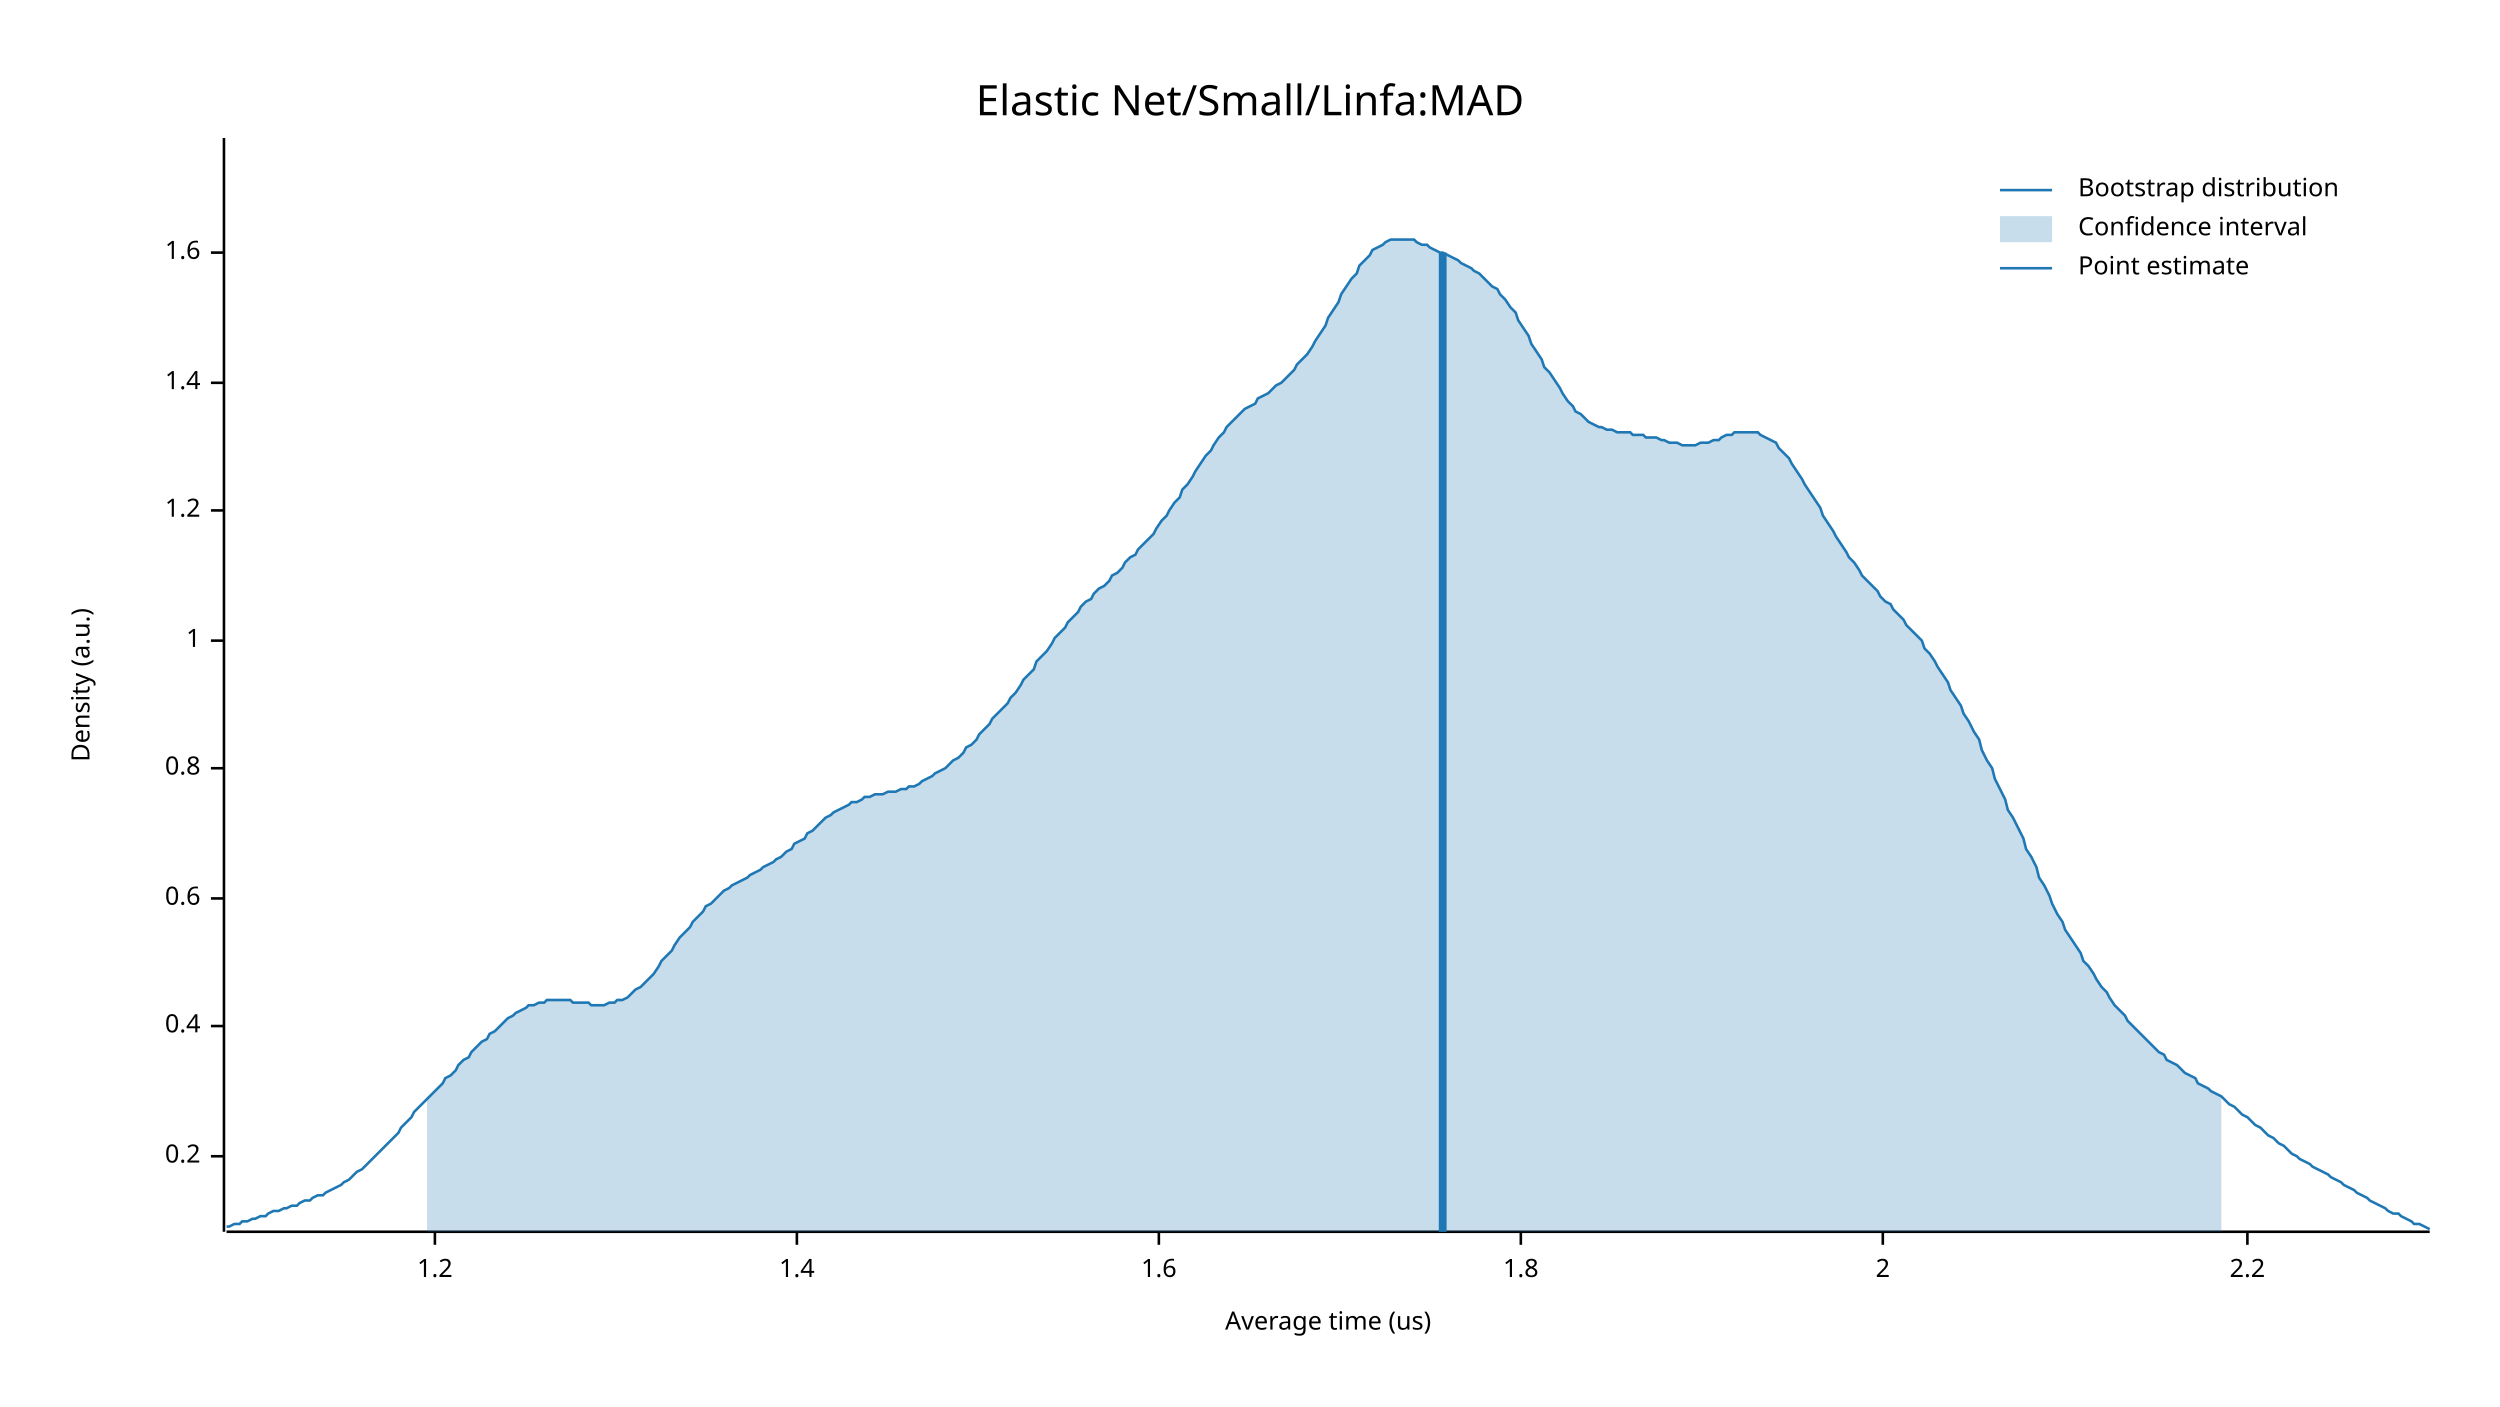
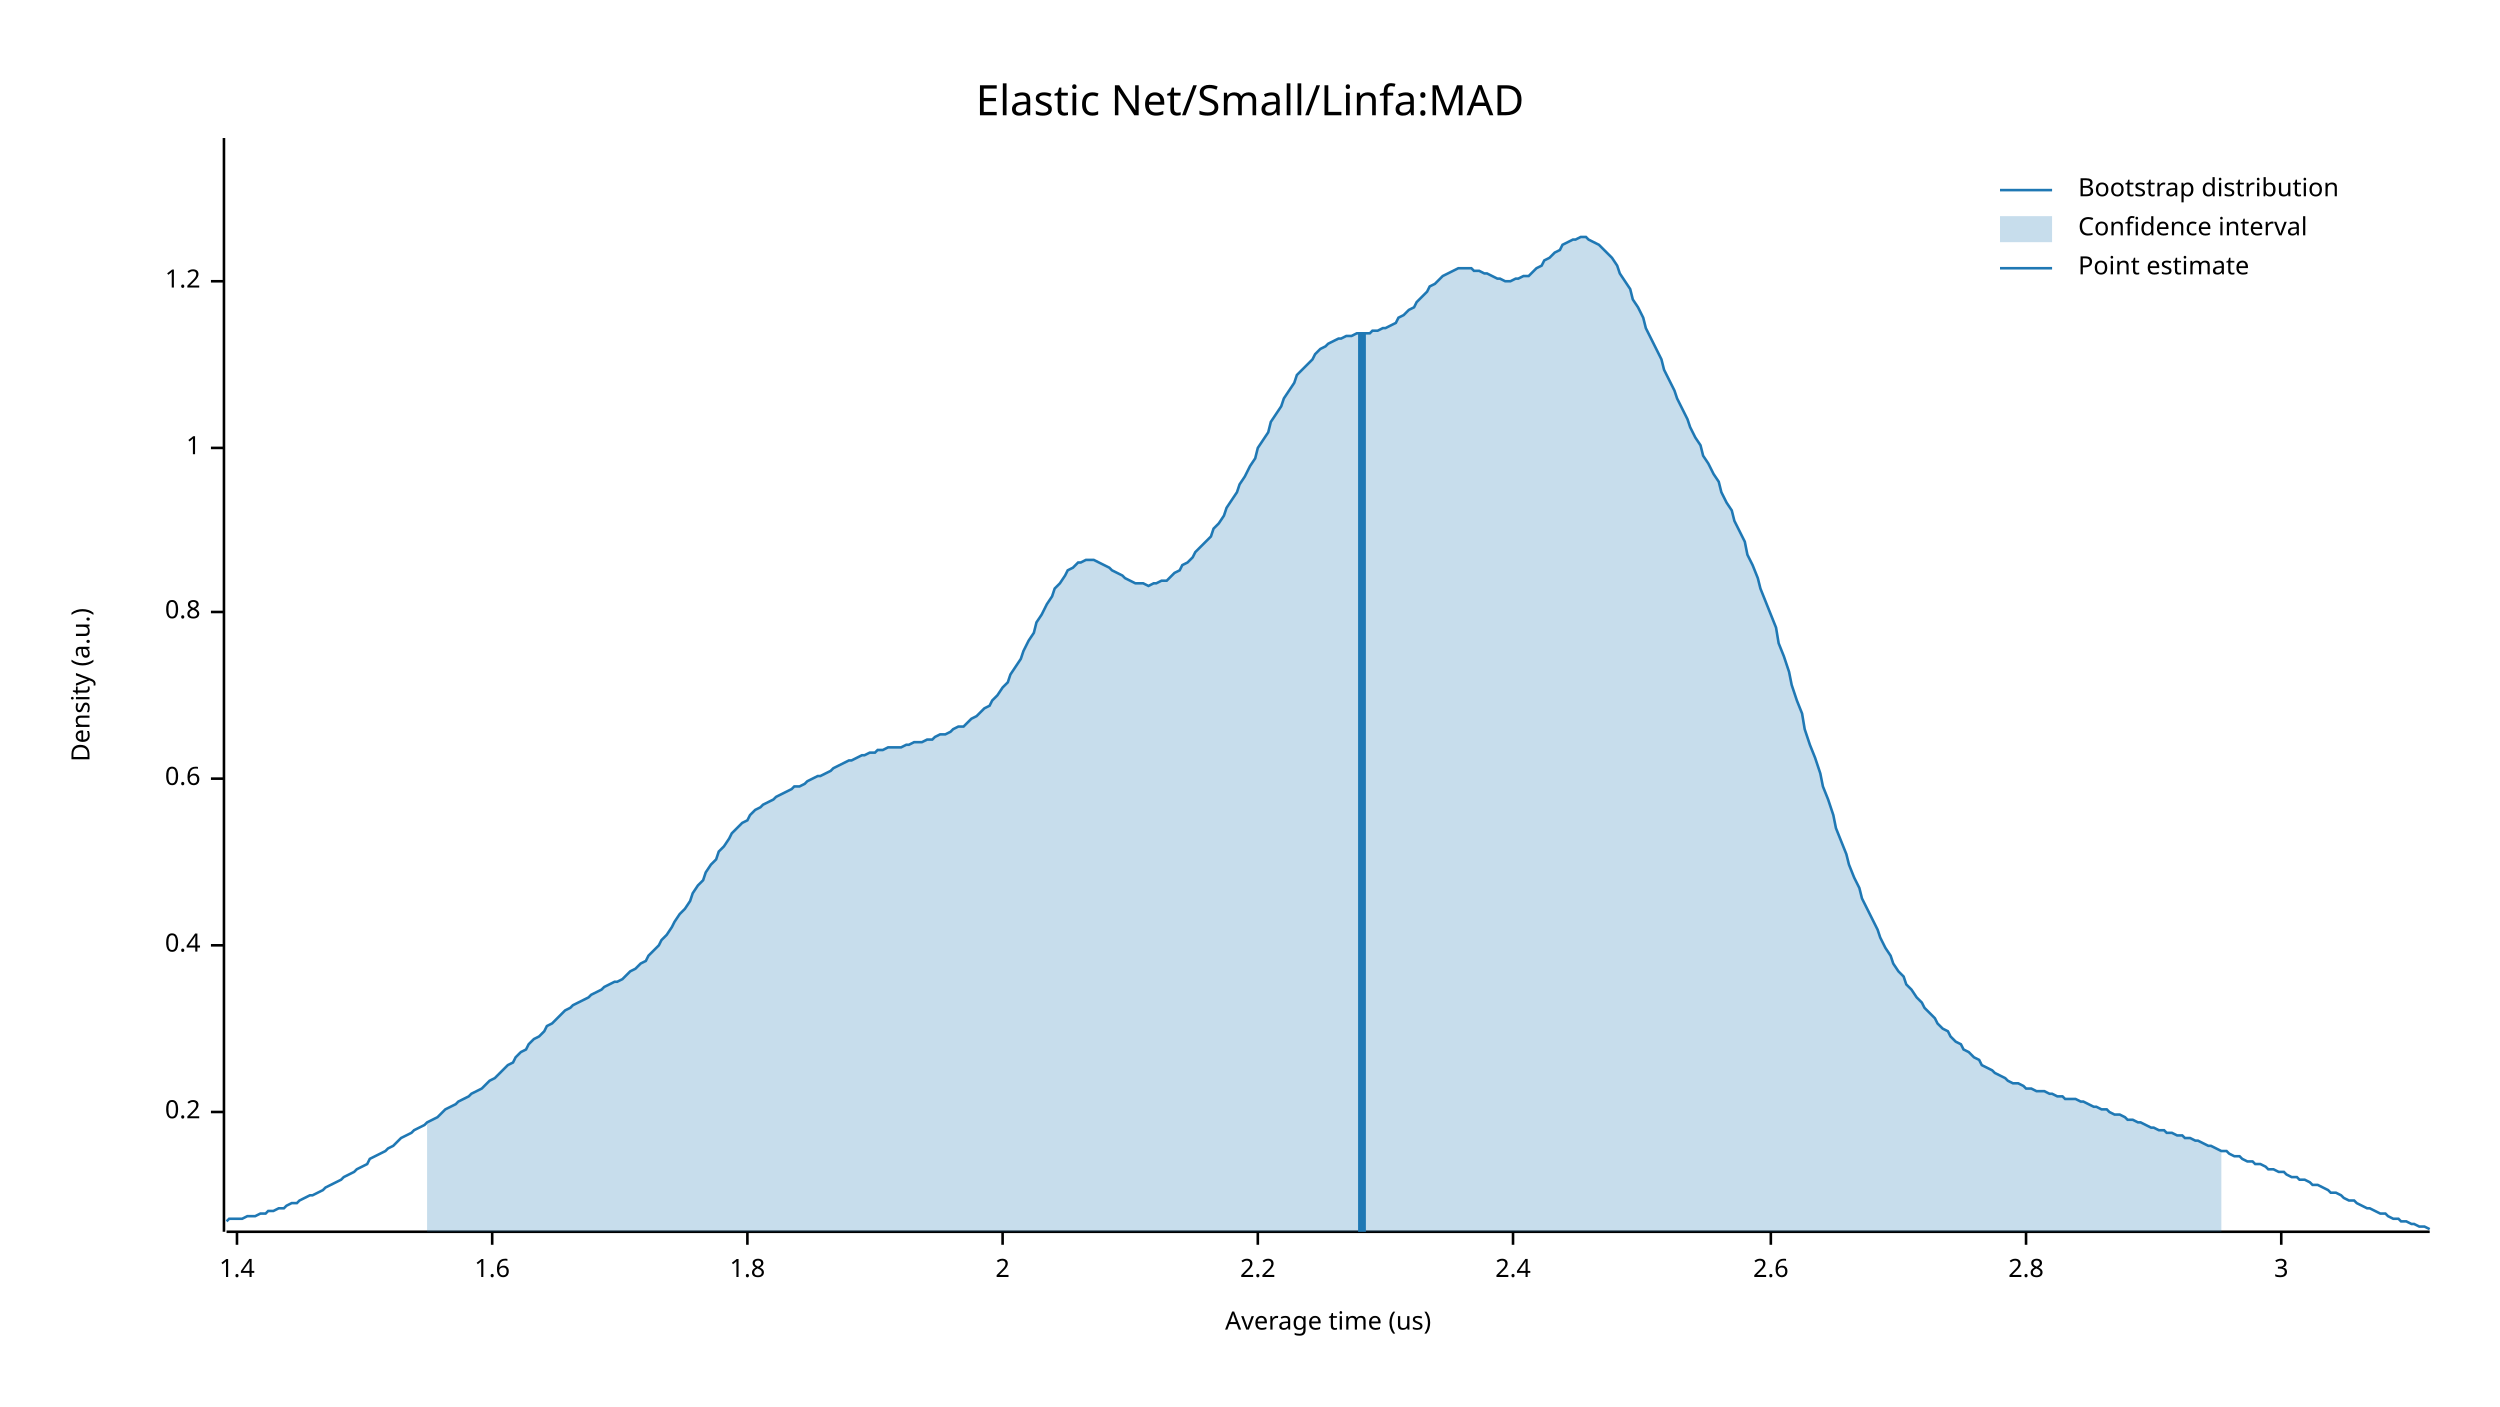
<svg xmlns="http://www.w3.org/2000/svg" width="960" height="540" viewBox="0 0 960 540">
  <text x="480" y="32" dy="0.76em" text-anchor="middle" font-family="sans-serif" font-size="16.129" opacity="1" fill="#000000">
Elastic Net/Small/Linfa:MAD
</text>
  <text x="27" y="263" dy="0.76em" text-anchor="middle" font-family="sans-serif" font-size="9.677" opacity="1" fill="#000000" transform="rotate(270, 27, 263)">
Density (a.u.)
</text>
  <text x="510" y="513" dy="-0.5ex" text-anchor="middle" font-family="sans-serif" font-size="9.677" opacity="1" fill="#000000">
Average time (us)
</text>
  <polyline fill="none" opacity="1" stroke="#000000" stroke-width="1" points="86,53 86,473 " />
-   <text x="77" y="444" dy="0.5ex" text-anchor="end" font-family="sans-serif" font-size="9.677" opacity="1" fill="#000000">
+   <text x="77" y="427" dy="0.5ex" text-anchor="end" font-family="sans-serif" font-size="9.677" opacity="1" fill="#000000">
0.2
</text>
-   <polyline fill="none" opacity="1" stroke="#000000" stroke-width="1" points="81,444 86,444 " />
-   <text x="77" y="394" dy="0.5ex" text-anchor="end" font-family="sans-serif" font-size="9.677" opacity="1" fill="#000000">
+   <polyline fill="none" opacity="1" stroke="#000000" stroke-width="1" points="81,427 86,427 " />
+   <text x="77" y="363" dy="0.5ex" text-anchor="end" font-family="sans-serif" font-size="9.677" opacity="1" fill="#000000">
0.4
</text>
-   <polyline fill="none" opacity="1" stroke="#000000" stroke-width="1" points="81,394 86,394 " />
-   <text x="77" y="345" dy="0.5ex" text-anchor="end" font-family="sans-serif" font-size="9.677" opacity="1" fill="#000000">
+   <polyline fill="none" opacity="1" stroke="#000000" stroke-width="1" points="81,363 86,363 " />
+   <text x="77" y="299" dy="0.5ex" text-anchor="end" font-family="sans-serif" font-size="9.677" opacity="1" fill="#000000">
0.6
</text>
-   <polyline fill="none" opacity="1" stroke="#000000" stroke-width="1" points="81,345 86,345 " />
-   <text x="77" y="295" dy="0.5ex" text-anchor="end" font-family="sans-serif" font-size="9.677" opacity="1" fill="#000000">
+   <polyline fill="none" opacity="1" stroke="#000000" stroke-width="1" points="81,299 86,299 " />
+   <text x="77" y="235" dy="0.5ex" text-anchor="end" font-family="sans-serif" font-size="9.677" opacity="1" fill="#000000">
0.8
</text>
-   <polyline fill="none" opacity="1" stroke="#000000" stroke-width="1" points="81,295 86,295 " />
-   <text x="77" y="246" dy="0.5ex" text-anchor="end" font-family="sans-serif" font-size="9.677" opacity="1" fill="#000000">
+   <polyline fill="none" opacity="1" stroke="#000000" stroke-width="1" points="81,235 86,235 " />
+   <text x="77" y="172" dy="0.5ex" text-anchor="end" font-family="sans-serif" font-size="9.677" opacity="1" fill="#000000">
1
</text>
-   <polyline fill="none" opacity="1" stroke="#000000" stroke-width="1" points="81,246 86,246 " />
-   <text x="77" y="196" dy="0.5ex" text-anchor="end" font-family="sans-serif" font-size="9.677" opacity="1" fill="#000000">
+   <polyline fill="none" opacity="1" stroke="#000000" stroke-width="1" points="81,172 86,172 " />
+   <text x="77" y="108" dy="0.5ex" text-anchor="end" font-family="sans-serif" font-size="9.677" opacity="1" fill="#000000">
1.2
</text>
-   <polyline fill="none" opacity="1" stroke="#000000" stroke-width="1" points="81,196 86,196 " />
-   <text x="77" y="147" dy="0.5ex" text-anchor="end" font-family="sans-serif" font-size="9.677" opacity="1" fill="#000000">
+   <polyline fill="none" opacity="1" stroke="#000000" stroke-width="1" points="81,108 86,108 " />
+   <polyline fill="none" opacity="1" stroke="#000000" stroke-width="1" points="87,473 933,473 " />
+   <text x="91" y="483" dy="0.76em" text-anchor="middle" font-family="sans-serif" font-size="9.677" opacity="1" fill="#000000">
1.4
</text>
-   <polyline fill="none" opacity="1" stroke="#000000" stroke-width="1" points="81,147 86,147 " />
-   <text x="77" y="97" dy="0.5ex" text-anchor="end" font-family="sans-serif" font-size="9.677" opacity="1" fill="#000000">
+   <polyline fill="none" opacity="1" stroke="#000000" stroke-width="1" points="91,473 91,478 " />
+   <text x="189" y="483" dy="0.76em" text-anchor="middle" font-family="sans-serif" font-size="9.677" opacity="1" fill="#000000">
1.6
</text>
-   <polyline fill="none" opacity="1" stroke="#000000" stroke-width="1" points="81,97 86,97 " />
-   <polyline fill="none" opacity="1" stroke="#000000" stroke-width="1" points="87,473 933,473 " />
-   <text x="167" y="483" dy="0.76em" text-anchor="middle" font-family="sans-serif" font-size="9.677" opacity="1" fill="#000000">
- 1.2
- </text>
-   <polyline fill="none" opacity="1" stroke="#000000" stroke-width="1" points="167,473 167,478 " />
-   <text x="306" y="483" dy="0.76em" text-anchor="middle" font-family="sans-serif" font-size="9.677" opacity="1" fill="#000000">
- 1.4
- </text>
-   <polyline fill="none" opacity="1" stroke="#000000" stroke-width="1" points="306,473 306,478 " />
-   <text x="445" y="483" dy="0.76em" text-anchor="middle" font-family="sans-serif" font-size="9.677" opacity="1" fill="#000000">
- 1.6
- </text>
-   <polyline fill="none" opacity="1" stroke="#000000" stroke-width="1" points="445,473 445,478 " />
-   <text x="584" y="483" dy="0.76em" text-anchor="middle" font-family="sans-serif" font-size="9.677" opacity="1" fill="#000000">
+   <polyline fill="none" opacity="1" stroke="#000000" stroke-width="1" points="189,473 189,478 " />
+   <text x="287" y="483" dy="0.76em" text-anchor="middle" font-family="sans-serif" font-size="9.677" opacity="1" fill="#000000">
1.8
</text>
-   <polyline fill="none" opacity="1" stroke="#000000" stroke-width="1" points="584,473 584,478 " />
-   <text x="723" y="483" dy="0.76em" text-anchor="middle" font-family="sans-serif" font-size="9.677" opacity="1" fill="#000000">
+   <polyline fill="none" opacity="1" stroke="#000000" stroke-width="1" points="287,473 287,478 " />
+   <text x="385" y="483" dy="0.76em" text-anchor="middle" font-family="sans-serif" font-size="9.677" opacity="1" fill="#000000">
2
</text>
-   <polyline fill="none" opacity="1" stroke="#000000" stroke-width="1" points="723,473 723,478 " />
-   <text x="863" y="483" dy="0.76em" text-anchor="middle" font-family="sans-serif" font-size="9.677" opacity="1" fill="#000000">
+   <polyline fill="none" opacity="1" stroke="#000000" stroke-width="1" points="385,473 385,478 " />
+   <text x="483" y="483" dy="0.76em" text-anchor="middle" font-family="sans-serif" font-size="9.677" opacity="1" fill="#000000">
2.2
</text>
-   <polyline fill="none" opacity="1" stroke="#000000" stroke-width="1" points="863,473 863,478 " />
-   <polyline fill="none" opacity="1" stroke="#1F78B4" stroke-width="1" points="87,471 88,471 90,470 92,470 93,469 95,469 97,468 98,468 100,467 102,467 103,466 105,465 107,465 109,464 110,464 112,463 114,463 115,462 117,461 119,461 120,460 122,459 124,459 125,458 127,457 129,456 131,455 132,454 134,453 136,451 137,450 139,449 141,447 142,446 144,444 146,442 148,440 149,439 151,437 153,435 154,433 156,431 158,429 159,427 161,425 163,423 164,422 166,420 168,418 170,416 171,414 173,413 175,411 176,409 178,407 180,406 181,404 183,402 185,400 187,399 188,397 190,396 192,394 193,393 195,391 197,390 198,389 200,388 202,387 203,386 205,386 207,385 209,385 210,384 212,384 214,384 215,384 217,384 219,384 220,385 222,385 224,385 226,385 227,386 229,386 231,386 232,386 234,385 236,385 237,384 239,384 241,383 242,382 244,380 246,379 248,377 249,376 251,374 253,371 254,369 256,367 258,365 259,363 261,360 263,358 265,356 266,354 268,352 270,350 271,348 273,347 275,345 276,344 278,342 280,341 281,340 283,339 285,338 287,337 288,336 290,335 292,334 293,333 295,332 297,331 298,330 300,329 302,327 304,326 305,324 307,323 309,322 310,320 312,319 314,317 315,316 317,314 319,313 320,312 322,311 324,310 326,309 327,308 329,308 331,307 332,306 334,306 336,305 337,305 339,305 341,304 343,304 344,304 346,303 348,303 349,302 351,302 353,301 354,300 356,299 358,298 359,297 361,296 363,295 365,293 366,292 368,291 370,289 371,287 373,286 375,284 376,282 378,280 380,278 381,276 383,274 385,272 387,270 388,268 390,266 392,263 393,261 395,259 397,257 398,254 400,252 402,250 404,247 405,245 407,243 409,241 410,239 412,237 414,235 415,233 417,231 419,230 420,228 422,226 424,225 426,223 427,221 429,220 431,218 432,216 434,214 436,213 437,211 439,209 441,207 443,205 444,203 446,200 448,198 449,196 451,193 453,191 454,188 456,186 458,183 459,181 461,178 463,175 465,173 466,171 468,168 470,166 471,164 473,162 475,160 476,159 478,157 480,156 482,155 483,153 485,152 487,151 488,150 490,148 492,147 493,146 495,144 497,142 498,140 500,138 502,136 504,133 505,131 507,128 509,125 510,122 512,119 514,116 515,113 517,110 519,107 521,105 522,102 524,100 526,98 527,96 529,95 531,94 532,93 534,92 536,92 537,92 539,92 541,92 543,92 544,93 546,94 548,94 549,95 551,96 553,97 554,97 556,98 558,99 560,100 561,101 563,102 565,103 566,104 568,105 570,107 571,108 573,110 575,111 576,113 578,115 580,118 582,120 583,123 585,126 587,129 588,132 590,135 592,138 593,141 595,143 597,146 599,149 600,151 602,154 604,156 605,158 607,159 609,161 610,162 612,163 614,164 615,164 617,165 619,165 621,166 622,166 624,166 626,166 627,167 629,167 631,167 632,168 634,168 636,168 638,169 639,169 641,170 643,170 644,170 646,171 648,171 649,171 651,171 653,170 654,170 656,170 658,169 660,169 661,168 663,167 665,167 666,166 668,166 670,166 671,166 673,166 675,166 676,167 678,168 680,169 682,170 683,172 685,174 687,176 688,178 690,181 692,184 693,186 695,189 697,192 699,195 700,198 702,201 704,204 705,206 707,209 709,212 710,214 712,216 714,219 715,221 717,223 719,225 721,227 722,229 724,231 726,232 727,234 729,236 731,238 732,240 734,242 736,244 738,246 739,249 741,251 743,254 744,256 746,259 748,262 749,265 751,268 753,271 754,274 756,277 758,281 760,284 761,288 763,292 765,295 766,299 768,303 770,307 771,311 773,314 775,318 777,322 778,326 780,329 782,333 783,337 785,340 787,344 788,347 790,351 792,354 793,357 795,360 797,363 799,366 800,369 802,371 804,374 805,376 807,379 809,381 810,383 812,386 814,388 816,390 817,392 819,394 821,396 822,397 824,399 826,401 827,402 829,404 831,405 832,407 834,408 836,409 838,411 839,412 841,413 843,414 844,416 846,417 848,418 849,419 851,420 853,421 855,423 856,424 858,425 860,427 861,428 863,429 865,431 866,432 868,433 870,435 871,436 873,437 875,439 877,440 878,441 880,443 882,444 883,445 885,446 887,447 888,448 890,449 892,450 894,451 895,452 897,453 899,454 900,455 902,456 904,457 905,458 907,459 909,460 910,461 912,462 914,463 916,464 917,465 919,466 921,466 922,467 924,468 926,469 927,470 929,470 931,471 933,472 " />
-   <polygon opacity="0.25" fill="#1F78B4" points="164,422 166,420 168,418 170,416 171,414 173,413 175,411 176,409 178,407 180,406 181,404 183,402 185,400 187,399 188,397 190,396 192,394 193,393 195,391 197,390 198,389 200,388 202,387 203,386 205,386 207,385 209,385 210,384 212,384 214,384 215,384 217,384 219,384 220,385 222,385 224,385 226,385 227,386 229,386 231,386 232,386 234,385 236,385 237,384 239,384 241,383 242,382 244,380 246,379 248,377 249,376 251,374 253,371 254,369 256,367 258,365 259,363 261,360 263,358 265,356 266,354 268,352 270,350 271,348 273,347 275,345 276,344 278,342 280,341 281,340 283,339 285,338 287,337 288,336 290,335 292,334 293,333 295,332 297,331 298,330 300,329 302,327 304,326 305,324 307,323 309,322 310,320 312,319 314,317 315,316 317,314 319,313 320,312 322,311 324,310 326,309 327,308 329,308 331,307 332,306 334,306 336,305 337,305 339,305 341,304 343,304 344,304 346,303 348,303 349,302 351,302 353,301 354,300 356,299 358,298 359,297 361,296 363,295 365,293 366,292 368,291 370,289 371,287 373,286 375,284 376,282 378,280 380,278 381,276 383,274 385,272 387,270 388,268 390,266 392,263 393,261 395,259 397,257 398,254 400,252 402,250 404,247 405,245 407,243 409,241 410,239 412,237 414,235 415,233 417,231 419,230 420,228 422,226 424,225 426,223 427,221 429,220 431,218 432,216 434,214 436,213 437,211 439,209 441,207 443,205 444,203 446,200 448,198 449,196 451,193 453,191 454,188 456,186 458,183 459,181 461,178 463,175 465,173 466,171 468,168 470,166 471,164 473,162 475,160 476,159 478,157 480,156 482,155 483,153 485,152 487,151 488,150 490,148 492,147 493,146 495,144 497,142 498,140 500,138 502,136 504,133 505,131 507,128 509,125 510,122 512,119 514,116 515,113 517,110 519,107 521,105 522,102 524,100 526,98 527,96 529,95 531,94 532,93 534,92 536,92 537,92 539,92 541,92 543,92 544,93 546,94 548,94 549,95 551,96 553,97 554,97 556,98 558,99 560,100 561,101 563,102 565,103 566,104 568,105 570,107 571,108 573,110 575,111 576,113 578,115 580,118 582,120 583,123 585,126 587,129 588,132 590,135 592,138 593,141 595,143 597,146 599,149 600,151 602,154 604,156 605,158 607,159 609,161 610,162 612,163 614,164 615,164 617,165 619,165 621,166 622,166 624,166 626,166 627,167 629,167 631,167 632,168 634,168 636,168 638,169 639,169 641,170 643,170 644,170 646,171 648,171 649,171 651,171 653,170 654,170 656,170 658,169 660,169 661,168 663,167 665,167 666,166 668,166 670,166 671,166 673,166 675,166 676,167 678,168 680,169 682,170 683,172 685,174 687,176 688,178 690,181 692,184 693,186 695,189 697,192 699,195 700,198 702,201 704,204 705,206 707,209 709,212 710,214 712,216 714,219 715,221 717,223 719,225 721,227 722,229 724,231 726,232 727,234 729,236 731,238 732,240 734,242 736,244 738,246 739,249 741,251 743,254 744,256 746,259 748,262 749,265 751,268 753,271 754,274 756,277 758,281 760,284 761,288 763,292 765,295 766,299 768,303 770,307 771,311 773,314 775,318 777,322 778,326 780,329 782,333 783,337 785,340 787,344 788,347 790,351 792,354 793,357 795,360 797,363 799,366 800,369 802,371 804,374 805,376 807,379 809,381 810,383 812,386 814,388 816,390 817,392 819,394 821,396 822,397 824,399 826,401 827,402 829,404 831,405 832,407 834,408 836,409 838,411 839,412 841,413 843,414 844,416 846,417 848,418 849,419 851,420 853,421 853,473 164,473 " />
-   <polyline fill="none" opacity="1" stroke="#1F78B4" stroke-width="3" points="554,473 554,97 " />
+   <polyline fill="none" opacity="1" stroke="#000000" stroke-width="1" points="483,473 483,478 " />
+   <text x="581" y="483" dy="0.76em" text-anchor="middle" font-family="sans-serif" font-size="9.677" opacity="1" fill="#000000">
+ 2.4
+ </text>
+   <polyline fill="none" opacity="1" stroke="#000000" stroke-width="1" points="581,473 581,478 " />
+   <text x="680" y="483" dy="0.76em" text-anchor="middle" font-family="sans-serif" font-size="9.677" opacity="1" fill="#000000">
+ 2.6
+ </text>
+   <polyline fill="none" opacity="1" stroke="#000000" stroke-width="1" points="680,473 680,478 " />
+   <text x="778" y="483" dy="0.76em" text-anchor="middle" font-family="sans-serif" font-size="9.677" opacity="1" fill="#000000">
+ 2.8
+ </text>
+   <polyline fill="none" opacity="1" stroke="#000000" stroke-width="1" points="778,473 778,478 " />
+   <text x="876" y="483" dy="0.76em" text-anchor="middle" font-family="sans-serif" font-size="9.677" opacity="1" fill="#000000">
+ 3
+ </text>
+   <polyline fill="none" opacity="1" stroke="#000000" stroke-width="1" points="876,473 876,478 " />
+   <polyline fill="none" opacity="1" stroke="#1F78B4" stroke-width="1" points="87,469 88,468 90,468 92,468 93,468 95,467 97,467 98,467 100,466 102,466 103,465 105,465 107,464 109,464 110,463 112,462 114,462 115,461 117,460 119,459 120,459 122,458 124,457 125,456 127,455 129,454 131,453 132,452 134,451 136,450 137,449 139,448 141,447 142,445 144,444 146,443 148,442 149,441 151,440 153,438 154,437 156,436 158,435 159,434 161,433 163,432 164,431 166,430 168,429 170,427 171,426 173,425 175,424 176,423 178,422 180,421 181,420 183,419 185,418 187,416 188,415 190,414 192,412 193,411 195,409 197,408 198,406 200,404 202,403 203,401 205,399 207,398 209,396 210,394 212,393 214,391 215,390 217,388 219,387 220,386 222,385 224,384 226,383 227,382 229,381 231,380 232,379 234,378 236,377 237,377 239,376 241,374 242,373 244,372 246,370 248,369 249,367 251,365 253,363 254,361 256,359 258,356 259,354 261,351 263,349 265,346 266,343 268,340 270,338 271,335 273,332 275,330 276,327 278,325 280,322 281,320 283,318 285,316 287,315 288,313 290,311 292,310 293,309 295,308 297,307 298,306 300,305 302,304 304,303 305,302 307,302 309,301 310,300 312,299 314,298 315,298 317,297 319,296 320,295 322,294 324,293 326,292 327,292 329,291 331,290 332,290 334,289 336,289 337,288 339,288 341,287 343,287 344,287 346,287 348,286 349,286 351,285 353,285 354,285 356,284 358,284 359,283 361,282 363,282 365,281 366,280 368,279 370,279 371,278 373,276 375,275 376,274 378,272 380,271 381,269 383,267 385,264 387,262 388,259 390,256 392,253 393,250 395,246 397,243 398,239 400,236 402,232 404,229 405,226 407,224 409,221 410,219 412,218 414,216 415,216 417,215 419,215 420,215 422,216 424,217 426,218 427,219 429,220 431,221 432,222 434,223 436,224 437,224 439,224 441,225 443,224 444,224 446,223 448,223 449,222 451,220 453,219 454,217 456,216 458,214 459,212 461,210 463,208 465,206 466,203 468,201 470,198 471,195 473,192 475,189 476,186 478,183 480,179 482,176 483,172 485,169 487,166 488,162 490,159 492,156 493,153 495,150 497,147 498,144 500,142 502,140 504,138 505,136 507,134 509,133 510,132 512,131 514,130 515,130 517,129 519,129 521,128 522,128 524,128 526,128 527,127 529,127 531,126 532,126 534,125 536,124 537,122 539,121 541,119 543,118 544,116 546,114 548,112 549,110 551,109 553,107 554,106 556,105 558,104 560,103 561,103 563,103 565,103 566,104 568,104 570,105 571,105 573,106 575,107 576,107 578,108 580,108 582,107 583,107 585,106 587,106 588,105 590,103 592,102 593,100 595,99 597,97 599,96 600,94 602,93 604,92 605,92 607,91 609,91 610,92 612,93 614,94 615,95 617,97 619,99 621,102 622,105 624,108 626,111 627,115 629,118 631,122 632,126 634,130 636,134 638,138 639,142 641,146 643,150 644,153 646,157 648,161 649,164 651,168 653,171 654,175 656,178 658,182 660,185 661,189 663,193 665,196 666,200 668,204 670,208 671,213 673,217 675,222 676,226 678,231 680,236 682,241 683,247 685,252 687,258 688,263 690,269 692,274 693,280 695,286 697,291 699,297 700,302 702,307 704,313 705,318 707,323 709,328 710,332 712,337 714,341 715,345 717,349 719,353 721,357 722,360 724,364 726,367 727,370 729,373 731,375 732,378 734,380 736,383 738,385 739,387 741,389 743,391 744,393 746,395 748,396 749,398 751,400 753,401 754,403 756,404 758,406 760,407 761,409 763,410 765,411 766,412 768,413 770,414 771,415 773,416 775,416 777,417 778,418 780,418 782,419 783,419 785,419 787,420 788,420 790,421 792,421 793,422 795,422 797,422 799,423 800,423 802,424 804,425 805,425 807,426 809,426 810,427 812,428 814,428 816,429 817,430 819,430 821,431 822,431 824,432 826,433 827,433 829,434 831,434 832,435 834,435 836,436 838,436 839,437 841,437 843,438 844,438 846,439 848,440 849,440 851,441 853,442 855,442 856,443 858,444 860,444 861,445 863,446 865,446 866,447 868,447 870,448 871,449 873,449 875,450 877,450 878,451 880,452 882,452 883,453 885,453 887,454 888,455 890,455 892,456 894,457 895,458 897,458 899,459 900,460 902,461 904,461 905,462 907,463 909,464 910,464 912,465 914,466 916,466 917,467 919,468 921,468 922,469 924,469 926,470 927,470 929,471 931,471 933,472 " />
+   <polygon opacity="0.25" fill="#1F78B4" points="164,431 166,430 168,429 170,427 171,426 173,425 175,424 176,423 178,422 180,421 181,420 183,419 185,418 187,416 188,415 190,414 192,412 193,411 195,409 197,408 198,406 200,404 202,403 203,401 205,399 207,398 209,396 210,394 212,393 214,391 215,390 217,388 219,387 220,386 222,385 224,384 226,383 227,382 229,381 231,380 232,379 234,378 236,377 237,377 239,376 241,374 242,373 244,372 246,370 248,369 249,367 251,365 253,363 254,361 256,359 258,356 259,354 261,351 263,349 265,346 266,343 268,340 270,338 271,335 273,332 275,330 276,327 278,325 280,322 281,320 283,318 285,316 287,315 288,313 290,311 292,310 293,309 295,308 297,307 298,306 300,305 302,304 304,303 305,302 307,302 309,301 310,300 312,299 314,298 315,298 317,297 319,296 320,295 322,294 324,293 326,292 327,292 329,291 331,290 332,290 334,289 336,289 337,288 339,288 341,287 343,287 344,287 346,287 348,286 349,286 351,285 353,285 354,285 356,284 358,284 359,283 361,282 363,282 365,281 366,280 368,279 370,279 371,278 373,276 375,275 376,274 378,272 380,271 381,269 383,267 385,264 387,262 388,259 390,256 392,253 393,250 395,246 397,243 398,239 400,236 402,232 404,229 405,226 407,224 409,221 410,219 412,218 414,216 415,216 417,215 419,215 420,215 422,216 424,217 426,218 427,219 429,220 431,221 432,222 434,223 436,224 437,224 439,224 441,225 443,224 444,224 446,223 448,223 449,222 451,220 453,219 454,217 456,216 458,214 459,212 461,210 463,208 465,206 466,203 468,201 470,198 471,195 473,192 475,189 476,186 478,183 480,179 482,176 483,172 485,169 487,166 488,162 490,159 492,156 493,153 495,150 497,147 498,144 500,142 502,140 504,138 505,136 507,134 509,133 510,132 512,131 514,130 515,130 517,129 519,129 521,128 522,128 524,128 526,128 527,127 529,127 531,126 532,126 534,125 536,124 537,122 539,121 541,119 543,118 544,116 546,114 548,112 549,110 551,109 553,107 554,106 556,105 558,104 560,103 561,103 563,103 565,103 566,104 568,104 570,105 571,105 573,106 575,107 576,107 578,108 580,108 582,107 583,107 585,106 587,106 588,105 590,103 592,102 593,100 595,99 597,97 599,96 600,94 602,93 604,92 605,92 607,91 609,91 610,92 612,93 614,94 615,95 617,97 619,99 621,102 622,105 624,108 626,111 627,115 629,118 631,122 632,126 634,130 636,134 638,138 639,142 641,146 643,150 644,153 646,157 648,161 649,164 651,168 653,171 654,175 656,178 658,182 660,185 661,189 663,193 665,196 666,200 668,204 670,208 671,213 673,217 675,222 676,226 678,231 680,236 682,241 683,247 685,252 687,258 688,263 690,269 692,274 693,280 695,286 697,291 699,297 700,302 702,307 704,313 705,318 707,323 709,328 710,332 712,337 714,341 715,345 717,349 719,353 721,357 722,360 724,364 726,367 727,370 729,373 731,375 732,378 734,380 736,383 738,385 739,387 741,389 743,391 744,393 746,395 748,396 749,398 751,400 753,401 754,403 756,404 758,406 760,407 761,409 763,410 765,411 766,412 768,413 770,414 771,415 773,416 775,416 777,417 778,418 780,418 782,419 783,419 785,419 787,420 788,420 790,421 792,421 793,422 795,422 797,422 799,423 800,423 802,424 804,425 805,425 807,426 809,426 810,427 812,428 814,428 816,429 817,430 819,430 821,431 822,431 824,432 826,433 827,433 829,434 831,434 832,435 834,435 836,436 838,436 839,437 841,437 843,438 844,438 846,439 848,440 849,440 851,441 853,442 853,473 164,473 " />
+   <polyline fill="none" opacity="1" stroke="#1F78B4" stroke-width="3" points="523,473 523,128 " />
  <text x="798" y="68" dy="0.76em" text-anchor="start" font-family="sans-serif" font-size="9.677" opacity="1" fill="#000000">
Bootstrap distribution
</text>
  <text x="798" y="83" dy="0.76em" text-anchor="start" font-family="sans-serif" font-size="9.677" opacity="1" fill="#000000">
Confidence interval
</text>
  <text x="798" y="98" dy="0.76em" text-anchor="start" font-family="sans-serif" font-size="9.677" opacity="1" fill="#000000">
Point estimate
</text>
  <polyline fill="none" opacity="1" stroke="#1F78B4" stroke-width="1" points="768,73 788,73 " />
  <rect x="768" y="83" width="20" height="10" opacity="0.25" fill="#1F78B4" stroke="none" />
  <polyline fill="none" opacity="1" stroke="#1F78B4" stroke-width="1" points="768,103 788,103 " />
</svg>
